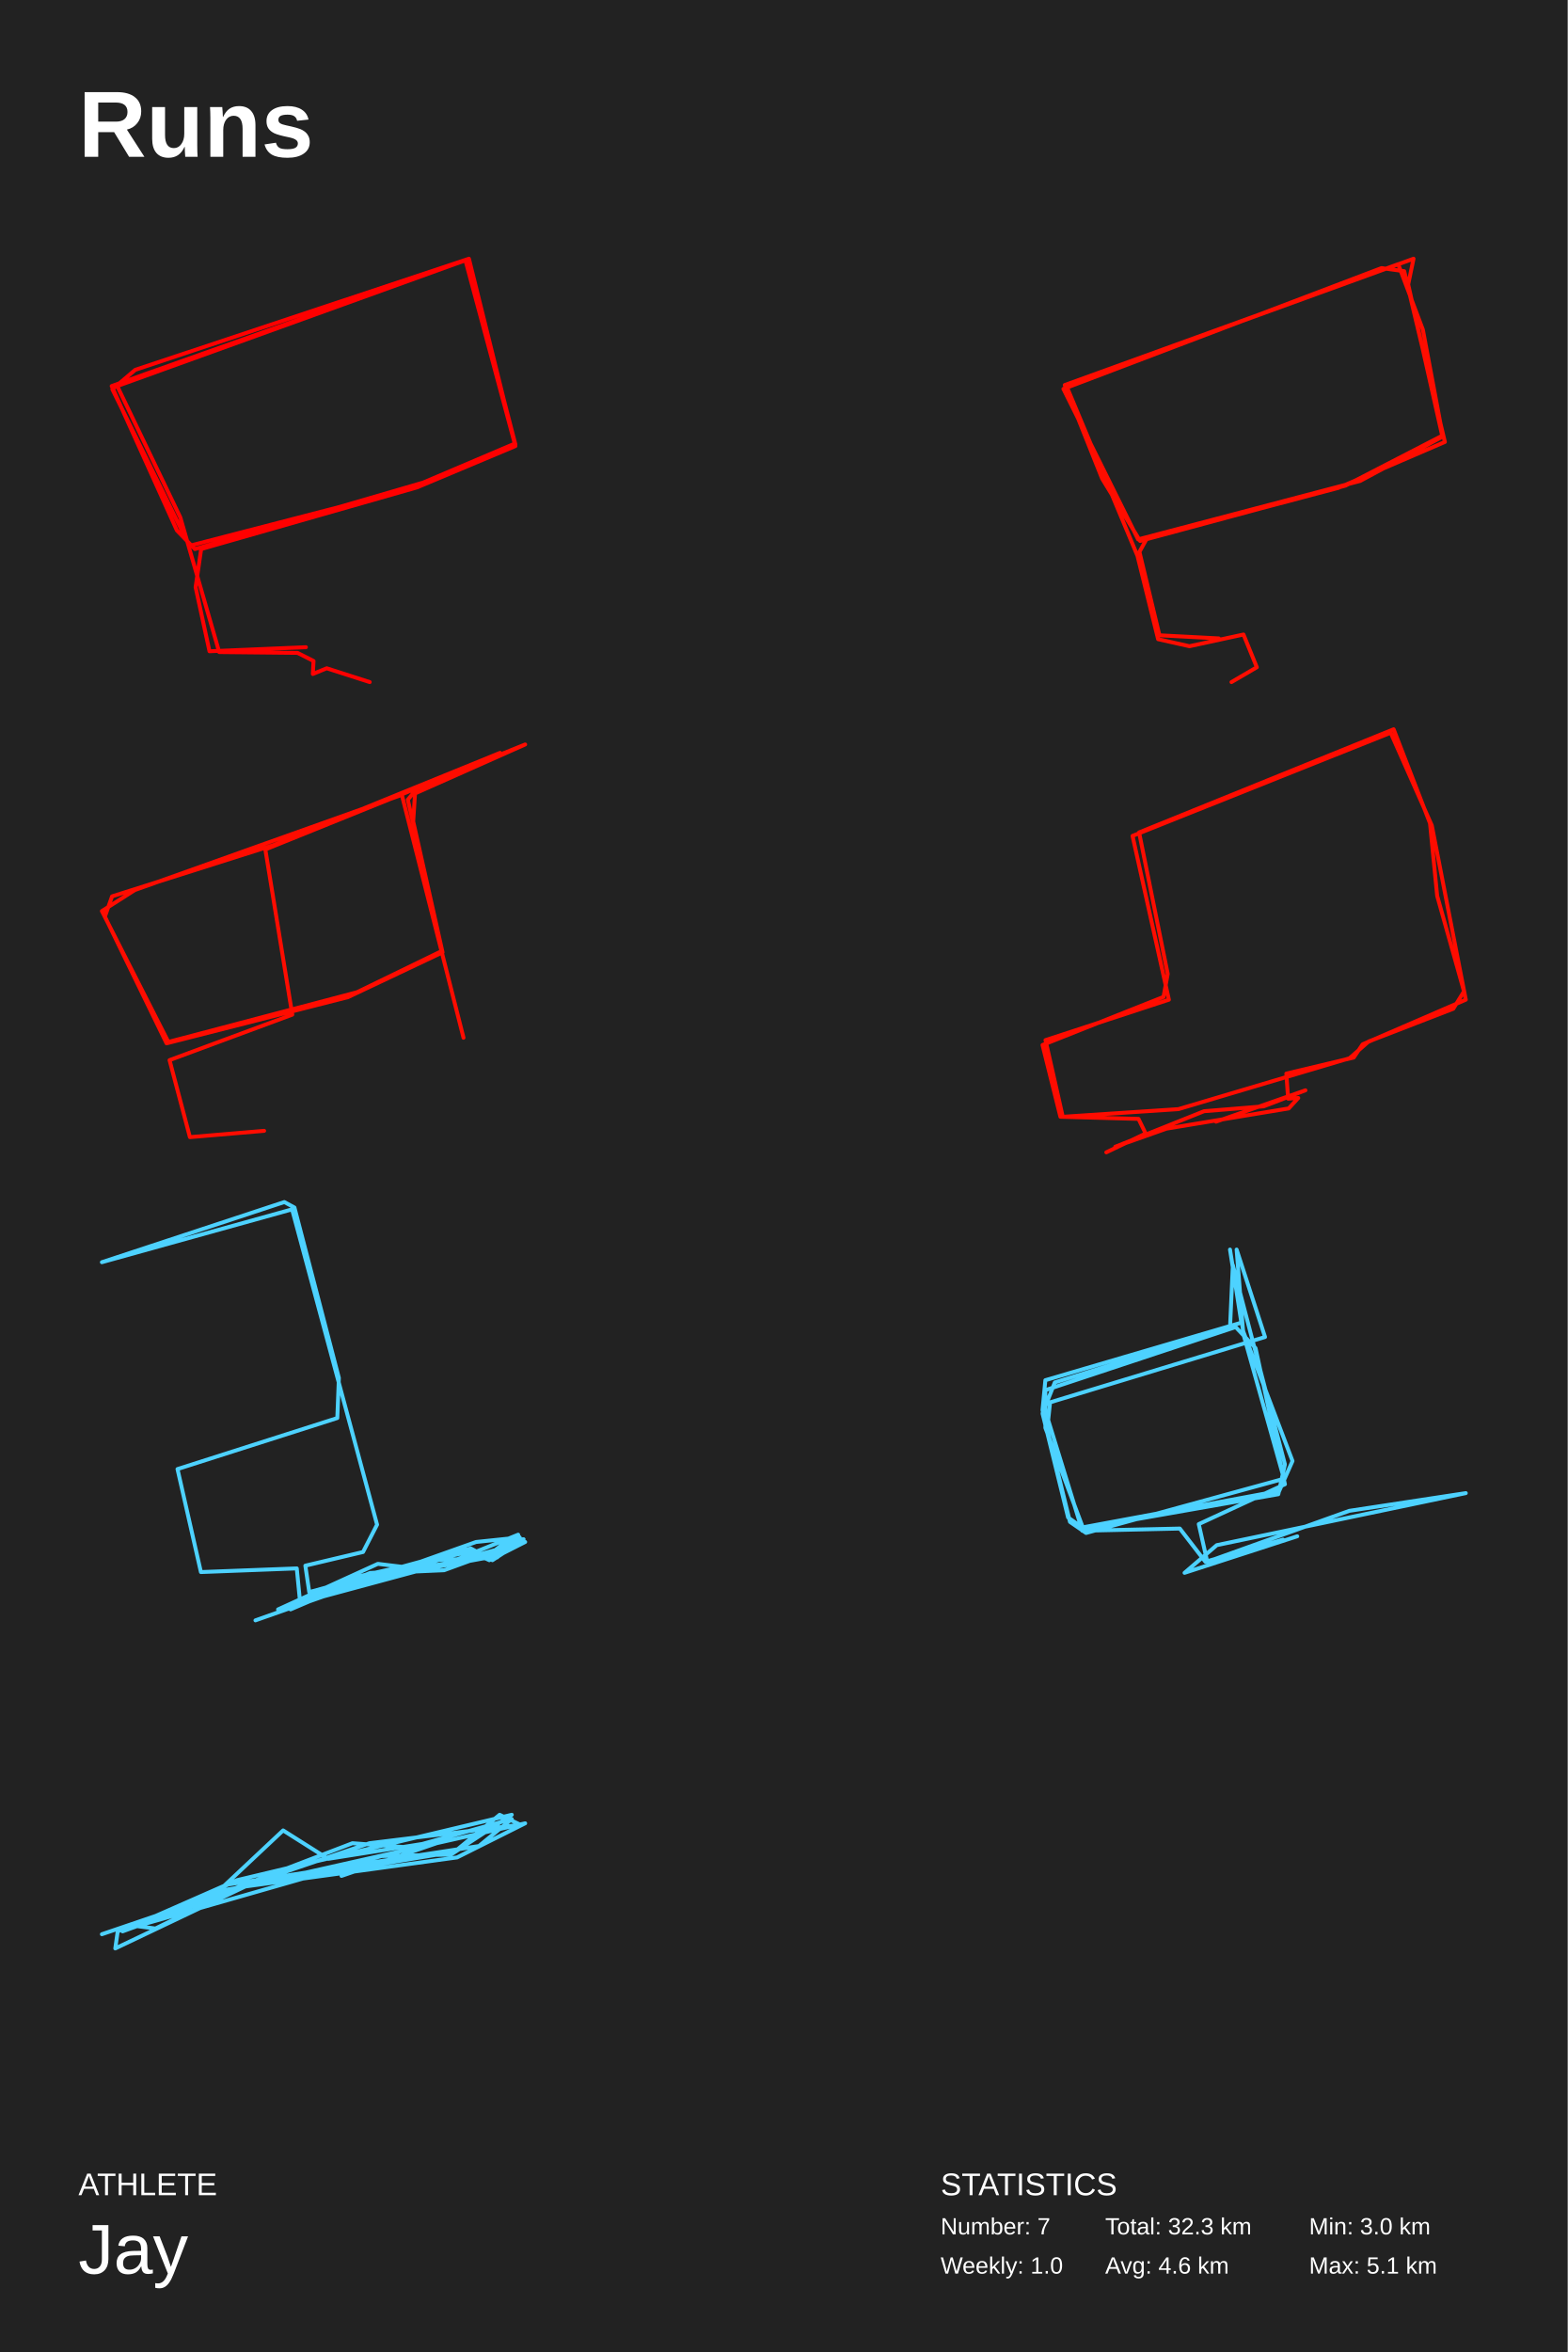
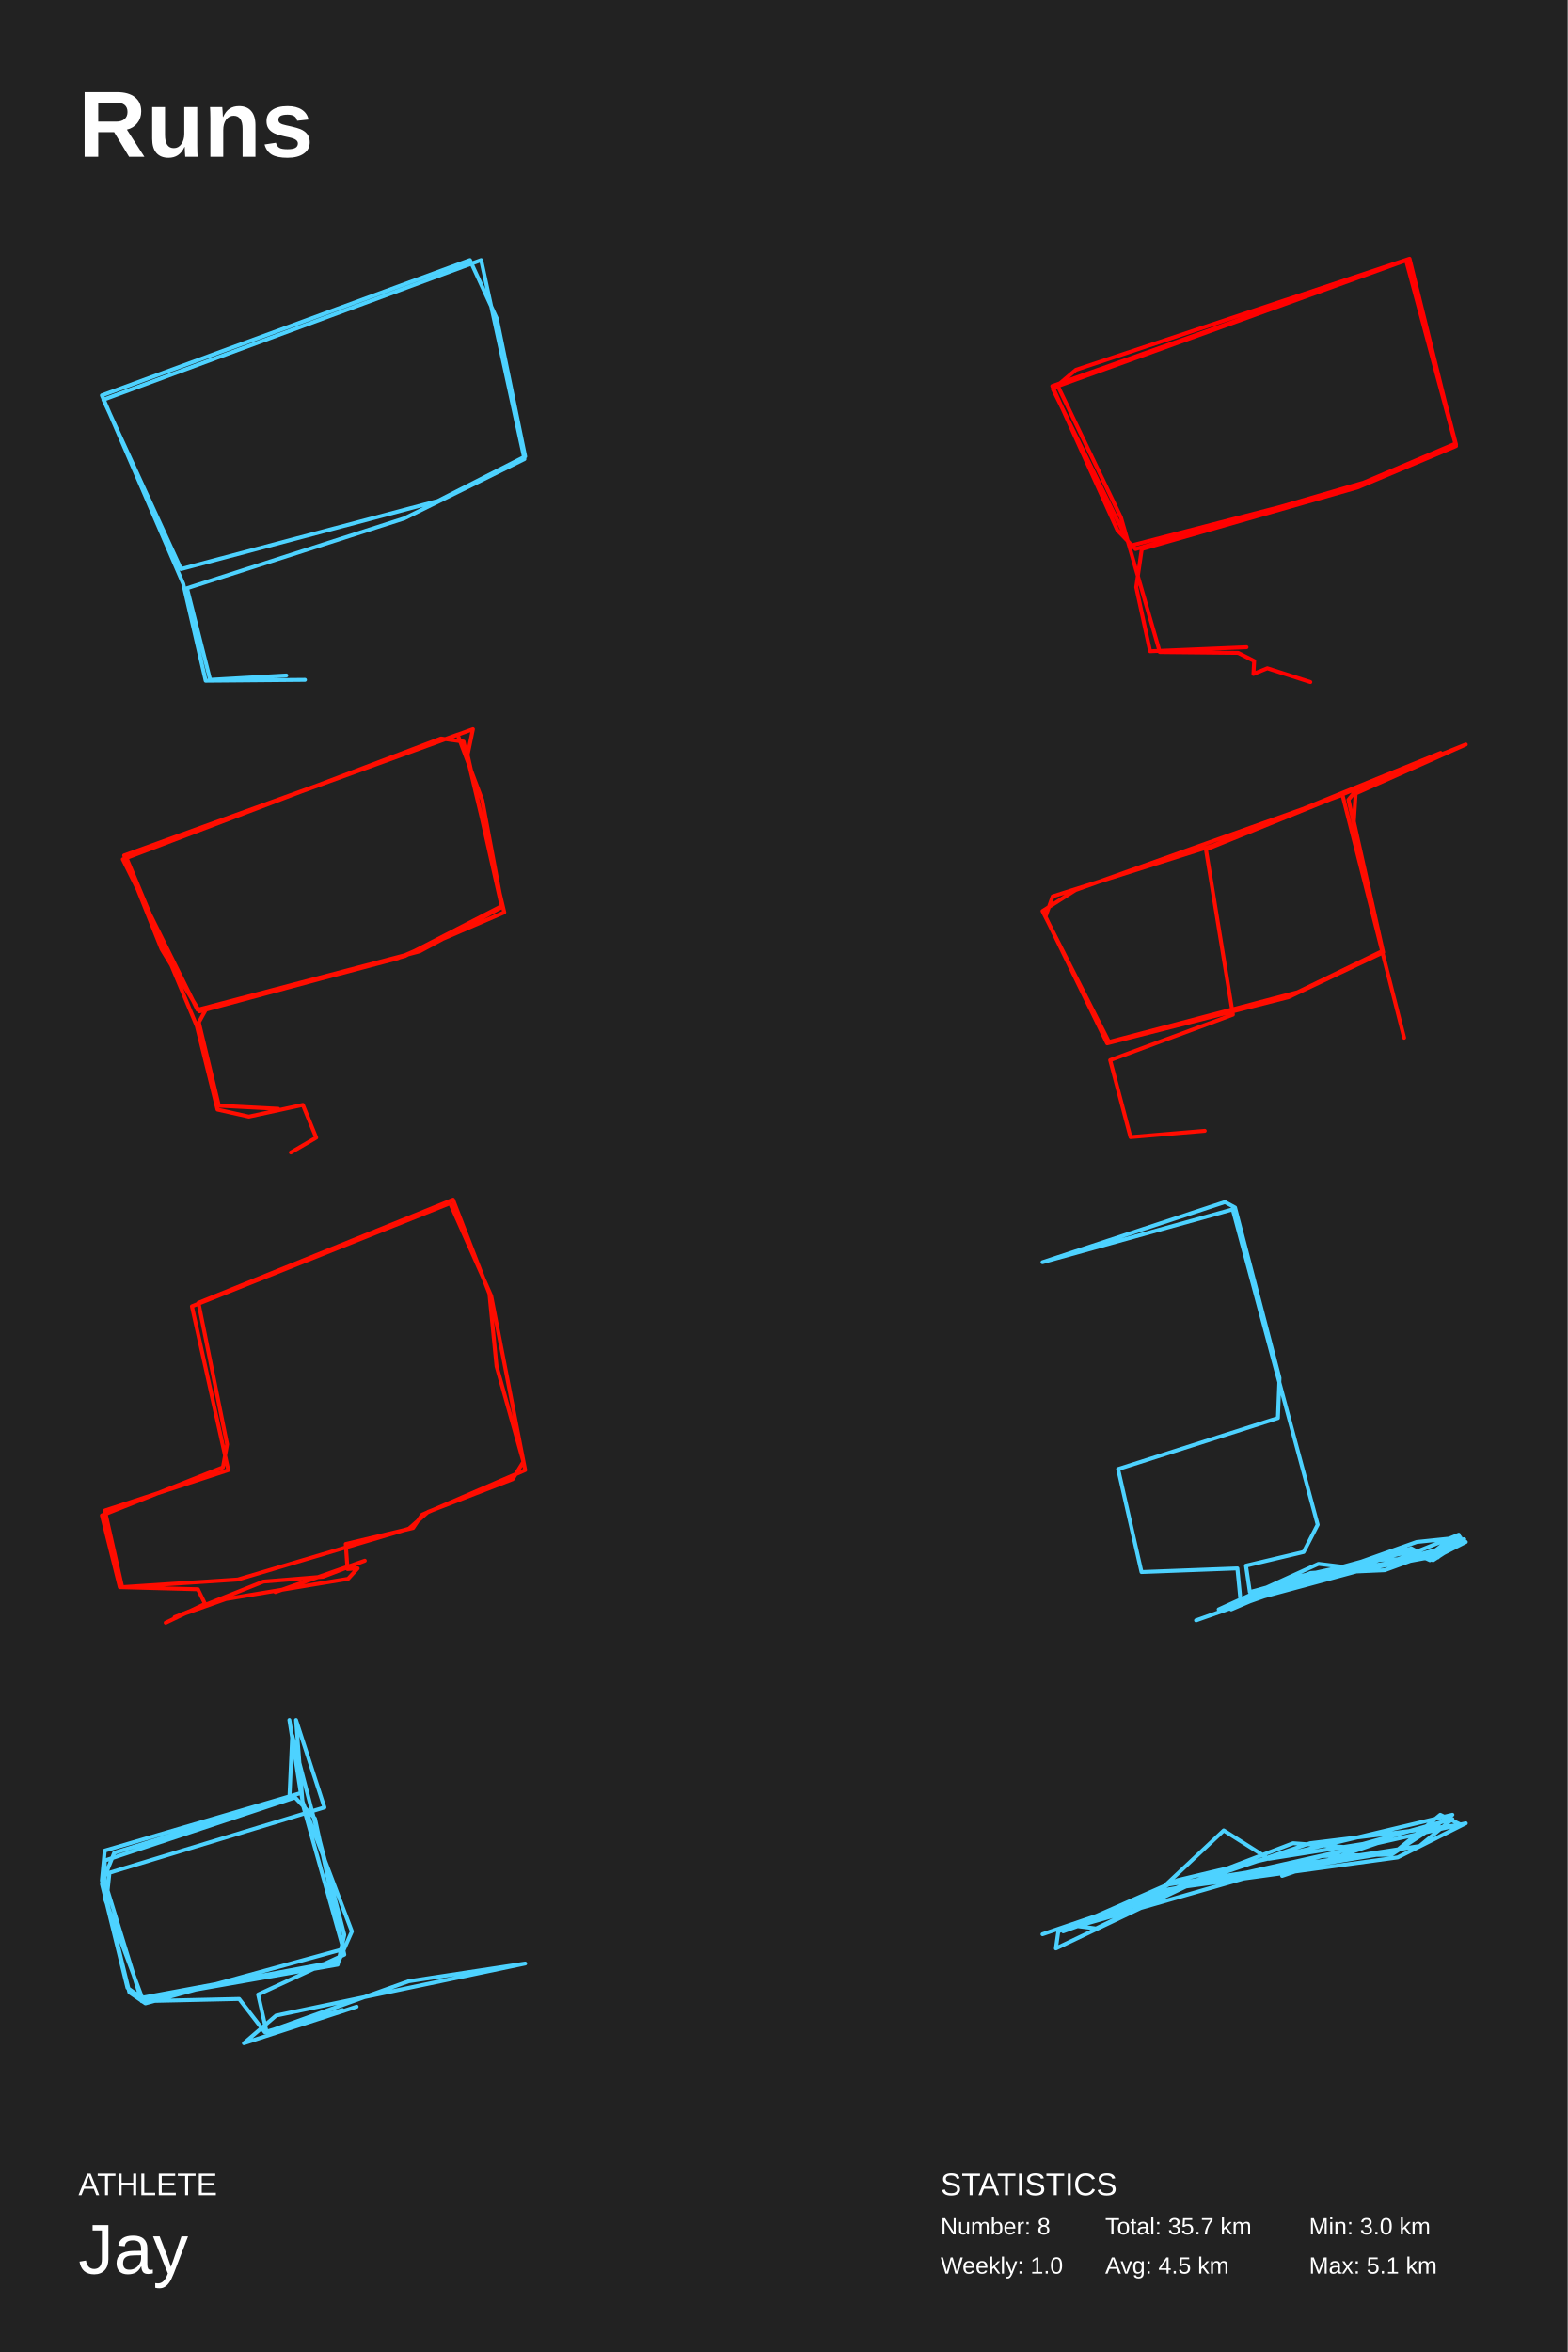
<svg xmlns="http://www.w3.org/2000/svg" baseProfile="full" height="300mm" version="1.1" viewBox="0,0,200,300" width="200mm">
  <defs />
  <rect fill="#222222" height="300" width="200" x="0" y="0" />
  <text fill="#FFFFFF" style="font-size:12px; font-family:Arial; font-weight:bold;" x="10" y="20">Runs</text>
  <text fill="#FFFFFF" style="font-size:4px; font-family:Arial" x="10" y="280">ATHLETE</text>
  <text fill="#FFFFFF" style="font-size:9px; font-family:Arial" x="10" y="290">Jay</text>
  <text fill="#FFFFFF" style="font-size:4px; font-family:Arial" x="120" y="280">STATISTICS</text>
-   <text fill="#FFFFFF" style="font-size:3px; font-family:Arial" x="120" y="285">Number: 7</text>
+   <text fill="#FFFFFF" style="font-size:3px; font-family:Arial" x="120" y="285">Number: 8</text>
  <text fill="#FFFFFF" style="font-size:3px; font-family:Arial" x="120" y="290">Weekly: 1.0</text>
-   <text fill="#FFFFFF" style="font-size:3px; font-family:Arial" x="141" y="285">Total: 32.3 km</text>
-   <text fill="#FFFFFF" style="font-size:3px; font-family:Arial" x="141" y="290">Avg: 4.6 km</text>
+   <text fill="#FFFFFF" style="font-size:3px; font-family:Arial" x="141" y="285">Total: 35.7 km</text>
+   <text fill="#FFFFFF" style="font-size:3px; font-family:Arial" x="141" y="290">Avg: 4.5 km</text>
  <text fill="#FFFFFF" style="font-size:3px; font-family:Arial" x="167" y="285">Min: 3.0 km</text>
  <text fill="#FFFFFF" style="font-size:3px; font-family:Arial" x="167" y="290">Max: 5.1 km</text>
-   <polyline fill="none" points="47.169,87.0 41.682,85.241 39.911,85.966 40.0,84.31 37.964,83.276 27.964,83.173 23.007,66 14.954,49.242 59.648,33.103 65.754,56.69 52.921,62.173 24.158,69.621 14.334,49.655 17.255,47.173 59.825,33.0 65.666,56.587 53.983,61.552 24.866,70.035 22.565,67.656 14.246,49.242 59.382,33.207 65.754,56.897 53.187,62.173 25.663,70.035 24.955,74.897 26.725,83.069 39.026,82.552" stroke="#ff0000" stroke-linecap="round" stroke-linejoin="round" stroke-width="0.5" />
-   <polyline fill="none" points="157.107,87.0 160.34,85.111 158.639,80.934 151.747,82.426 147.748,81.531 145.111,70.89 136.007,49.111 180.334,33.0 179.653,36.282 183.993,55.575 171.656,61.94 145.451,69 140.602,61.045 135.837,49.111 178.377,33.696 181.525,42.05 184.078,55.674 173.528,61.343 145.196,68.801 135.667,49.608 176.25,34.193 179.143,34.591 184.333,56.371 170.72,62.238 146.302,68.702 145.366,70.393 147.919,81.033 155.491,81.431" stroke="#ff0d00" stroke-linecap="round" stroke-linejoin="round" stroke-width="0.5" />
-   <polyline fill="none" points="33.699,144.239 24.228,145.042 21.631,135.222 37.289,129.419 33.851,108.35 67.0,94.958 52.946,101.207 52.717,104.778 56.46,121.473 44.392,127.187 21.249,133.079 13.382,116.92 14.298,114.331 34.844,107.814 63.792,96.029 53.405,100.314 52.03,102.011 56.383,121.295 45.537,126.562 21.478,132.901 13.0,116.206 17.201,113.528 51.266,101.386 59.133,132.365" stroke="#ff0c00" stroke-linecap="round" stroke-linejoin="round" stroke-width="0.5" />
-   <polyline fill="none" points="141.138,146.981 146.158,144.581 145.245,142.714 135.282,142.447 133.0,133.291 148.439,127.157 148.972,124.223 145.321,106.176 177.797,93.019 182.437,105.021 183.349,114.266 186.772,126.446 185.403,128.668 174.603,132.846 172.169,134.98 150.341,141.47 135.586,142.447 133.38,132.669 149.124,127.512 144.485,106.621 177.417,93.463 182.665,105.287 187.0,127.512 173.842,133.202 172.701,134.891 164.107,136.936 164.335,140.136 165.628,140.047 164.411,141.381 148.82,143.959 142.279,146.27 153.611,141.736 161.217,141.114 166.541,139.069 155.132,143.07" stroke="#ff0c00" stroke-linecap="round" stroke-linejoin="round" stroke-width="0.5" />
-   <polyline fill="none" points="38.26,204.12 37.862,200.052 25.63,200.517 22.646,187.382 43.033,180.872 43.232,175.758 37.564,154.02 36.271,153.323 13.0,160.995 37.265,154.253 48.105,194.472 46.315,197.959 38.956,199.703 39.453,203.074 59.442,197.611 62.425,199.006 67.0,196.681 37.265,204.701 47.21,200.633 55.166,200.168 66.105,195.751 62.923,198.541 45.221,201.795 37.066,205.282 44.028,201.447 59.74,197.959 61.829,198.773 64.812,196.448 66.801,196.332 63.619,198.192 47.11,201.563 32.591,206.677 60.735,196.681 66.304,196.1 63.42,198.308 45.42,201.33 35.475,205.282 48.204,199.47 52.978,200.052 60.039,197.494 62.823,199.006 66.204,196.797 56.657,200.284 51.387,200.517 54.47,199.006 61.729,198.773 66.204,195.983 63.42,198.657" stroke="#4dd2ff" stroke-linecap="round" stroke-linejoin="round" stroke-width="0.5" />
-   <polyline fill="none" points="163.685,196.38 153.779,199.204 150.517,194.968 138.074,195.25 133.725,181.13 133.966,178.871 161.389,170.539 157.765,159.384 158.611,170.116 163.805,188.614 138.557,195.533 136.503,194.121 133.0,179.859 133.362,176.046 158.369,168.704 156.919,159.384 158.611,169.833 164.893,186.354 163.201,190.167 138.074,194.827 136.262,193.556 133.0,180.283 134.57,176.329 156.919,169.41 157.282,161.361 163.926,186.778 163.081,190.59 138.195,194.968 133.362,182.118 133.362,177.317 157.644,169.269 160.181,171.951 163.926,189.32 152.933,194.403 154.02,199.204 172.141,192.708 187.0,190.449 155.228,197.086 151.121,200.616 165.497,195.956" stroke="#4dd2ff" stroke-linecap="round" stroke-linejoin="round" stroke-width="0.5" />
-   <polyline fill="none" points="13.0,246.711 47.138,235.103 66.379,232.745 63.741,231.476 58.0,236.191 28.517,241.088 15.017,246.348 14.707,248.524 31.466,240.544 67.0,232.564 58.31,236.917 30.534,240.726 19.828,245.985 17.034,245.623 30.224,239.819 65.293,231.476 57.534,236.554 48.69,236.735 17.034,245.804 44.966,235.103 52.259,235.647 65.293,232.02 61.103,235.466 29.138,240.363 15.638,246.348 26.655,242.358 36.121,233.471 41.862,237.098 56.759,234.74 43.569,239.275" stroke="#4dd2ff" stroke-linecap="round" stroke-linejoin="round" stroke-width="0.5" />
+   <polyline fill="none" points="38.905,86.717 26.238,86.828 23.381,74.472 13.0,50.427 59.952,33.172 63.381,40.63 67.0,58.219 55.857,63.897 23.095,72.58 13.19,50.983 61.381,33.172 66.905,58.553 51.571,66.123 23.857,75.029 26.81,86.717 36.524,86.161" stroke="#4dd2ff" stroke-linecap="round" stroke-linejoin="round" stroke-width="0.5" />
+   <polyline fill="none" points="167.169,87.0 161.682,85.241 159.911,85.966 160.0,84.31 157.964,83.276 147.964,83.173 143.007,66 134.954,49.242 179.648,33.103 185.754,56.69 172.921,62.173 144.158,69.621 134.334,49.655 137.255,47.173 179.825,33.0 185.666,56.587 173.983,61.552 144.866,70.035 142.565,67.656 134.246,49.242 179.382,33.207 185.754,56.897 173.187,62.173 145.663,70.035 144.955,74.897 146.725,83.069 159.026,82.552" stroke="#ff0000" stroke-linecap="round" stroke-linejoin="round" stroke-width="0.5" />
+   <polyline fill="none" points="37.107,147.0 40.34,145.111 38.639,140.934 31.747,142.426 27.748,141.531 25.111,130.89 16.007,109.111 60.334,93.0 59.653,96.282 63.993,115.575 51.656,121.94 25.451,129 20.602,121.045 15.837,109.111 58.377,93.696 61.525,102.05 64.078,115.674 53.528,121.343 25.196,128.801 15.667,109.608 56.25,94.193 59.143,94.591 64.333,116.371 50.72,122.238 26.302,128.702 25.366,130.393 27.919,141.033 35.491,141.431" stroke="#ff0d00" stroke-linecap="round" stroke-linejoin="round" stroke-width="0.5" />
+   <polyline fill="none" points="153.699,144.239 144.228,145.042 141.631,135.222 157.289,129.419 153.851,108.35 187.0,94.958 172.946,101.207 172.717,104.778 176.46,121.473 164.392,127.187 141.249,133.079 133.382,116.92 134.298,114.331 154.844,107.814 183.792,96.029 173.405,100.314 172.03,102.011 176.383,121.295 165.537,126.562 141.478,132.901 133.0,116.206 137.201,113.528 171.266,101.386 179.133,132.365" stroke="#ff0c00" stroke-linecap="round" stroke-linejoin="round" stroke-width="0.5" />
+   <polyline fill="none" points="21.138,206.981 26.158,204.581 25.245,202.714 15.282,202.447 13.0,193.291 28.439,187.157 28.972,184.223 25.321,166.176 57.797,153.019 62.437,165.021 63.349,174.266 66.772,186.446 65.403,188.668 54.603,192.846 52.169,194.98 30.341,201.47 15.586,202.447 13.38,192.669 29.124,187.512 24.485,166.621 57.417,153.463 62.665,165.287 67.0,187.512 53.842,193.202 52.701,194.891 44.107,196.936 44.335,200.136 45.628,200.047 44.411,201.381 28.82,203.959 22.279,206.27 33.611,201.736 41.217,201.114 46.541,199.069 35.132,203.07" stroke="#ff0c00" stroke-linecap="round" stroke-linejoin="round" stroke-width="0.5" />
+   <polyline fill="none" points="158.26,204.12 157.862,200.052 145.63,200.517 142.646,187.382 163.033,180.872 163.232,175.758 157.564,154.02 156.271,153.323 133.0,160.995 157.265,154.253 168.105,194.472 166.315,197.959 158.956,199.703 159.453,203.074 179.442,197.611 182.425,199.006 187.0,196.681 157.265,204.701 167.21,200.633 175.166,200.168 186.105,195.751 182.923,198.541 165.221,201.795 157.066,205.282 164.028,201.447 179.74,197.959 181.829,198.773 184.812,196.448 186.801,196.332 183.619,198.192 167.11,201.563 152.591,206.677 180.735,196.681 186.304,196.1 183.42,198.308 165.42,201.33 155.475,205.282 168.204,199.47 172.978,200.052 180.039,197.494 182.823,199.006 186.204,196.797 176.657,200.284 171.387,200.517 174.47,199.006 181.729,198.773 186.204,195.983 183.42,198.657" stroke="#4dd2ff" stroke-linecap="round" stroke-linejoin="round" stroke-width="0.5" />
+   <polyline fill="none" points="43.685,256.38 33.779,259.204 30.517,254.968 18.074,255.25 13.725,241.13 13.966,238.871 41.389,230.539 37.765,219.384 38.611,230.116 43.805,248.614 18.557,255.533 16.503,254.121 13.0,239.859 13.362,236.046 38.369,228.704 36.919,219.384 38.611,229.833 44.893,246.354 43.201,250.167 18.074,254.827 16.262,253.556 13.0,240.283 14.57,236.329 36.919,229.41 37.282,221.361 43.926,246.778 43.081,250.59 18.195,254.968 13.362,242.118 13.362,237.317 37.644,229.269 40.181,231.951 43.926,249.32 32.933,254.403 34.02,259.204 52.141,252.708 67.0,250.449 35.228,257.086 31.121,260.616 45.497,255.956" stroke="#4dd2ff" stroke-linecap="round" stroke-linejoin="round" stroke-width="0.5" />
+   <polyline fill="none" points="133.0,246.711 167.138,235.103 186.379,232.745 183.741,231.476 178.0,236.191 148.517,241.088 135.017,246.348 134.707,248.524 151.466,240.544 187.0,232.564 178.31,236.917 150.534,240.726 139.828,245.985 137.034,245.623 150.224,239.819 185.293,231.476 177.534,236.554 168.69,236.735 137.034,245.804 164.966,235.103 172.259,235.647 185.293,232.02 181.103,235.466 149.138,240.363 135.638,246.348 146.655,242.358 156.121,233.471 161.862,237.098 176.759,234.74 163.569,239.275" stroke="#4dd2ff" stroke-linecap="round" stroke-linejoin="round" stroke-width="0.5" />
</svg>
